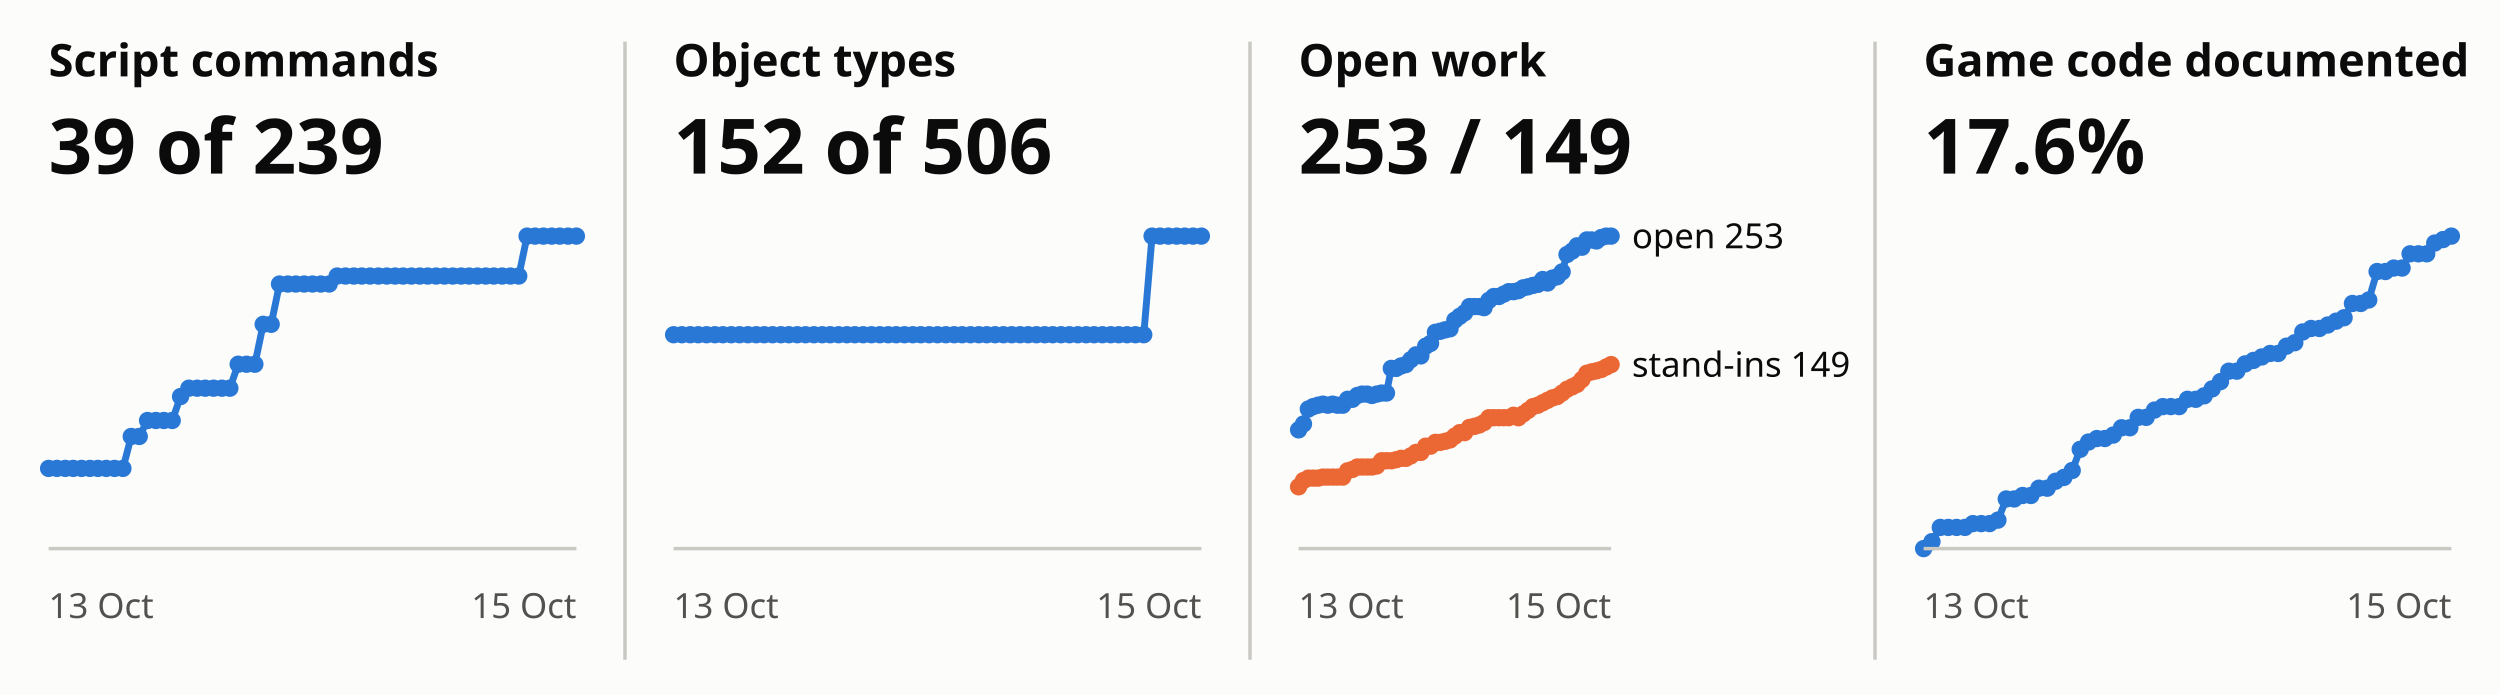
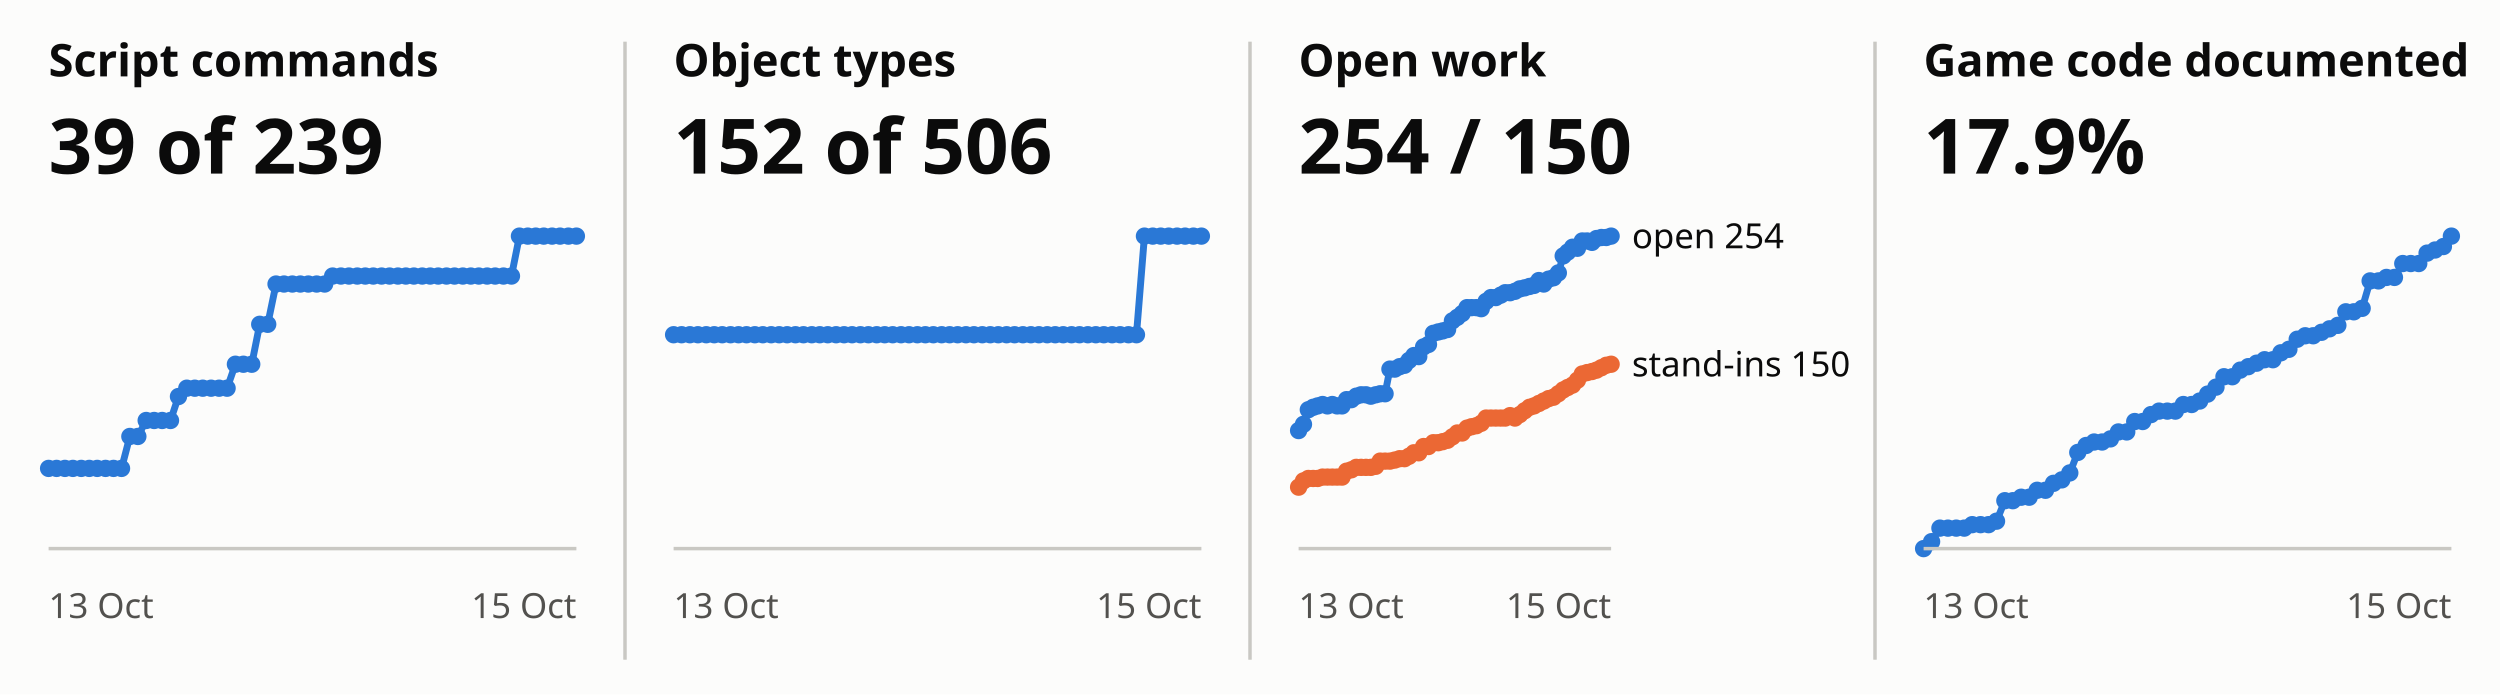
<svg xmlns="http://www.w3.org/2000/svg" width="720" height="200" viewBox="0 0 720 200" role="img">
  <style>
text{font-family:system-ui,sans-serif}
.title{font-size:13px;font-weight:600}
.big{font-size:22px;font-weight:600}
.label{font-size:10px}
.date{font-size:10px}
.surface{fill:#fcfcfb}
.ink{fill:#0b0b0b}
.muted{fill:#52514e}
.rule{stroke:#c9c8c3;stroke-width:1}
.line1{fill:none;stroke:#2a78d6;stroke-width:2;stroke-linejoin:round;stroke-linecap:round}
.dot1{fill:#2a78d6}
.line2{fill:none;stroke:#eb6834;stroke-width:2;stroke-linejoin:round;stroke-linecap:round}
.dot2{fill:#eb6834}
@media (prefers-color-scheme: dark) {
.surface{fill:#1a1a19}
.ink{fill:#f0efec}
.muted{fill:#c3c2b7}
.rule{stroke:#4a4a46}
.line1{stroke:#3987e5}
.dot1{fill:#3987e5}
.line2{stroke:#d95926}
.dot2{fill:#d95926}
}
</style>
  <rect class="surface" width="720" height="200" />
  <text class="title ink" x="14" y="22">Script commands</text>
  <text class="big ink" x="14" y="50">39 of 239</text>
-   <polyline class="line1" points="14.0,134.9 16.4,134.9 18.8,134.9 21.1,134.9 23.5,134.9 25.9,134.9 28.2,134.9 30.6,134.9 33.0,134.9 35.4,134.9 37.8,125.7 40.1,125.7 42.5,121.1 44.9,121.1 47.2,121.1 49.6,121.1 52.0,114.2 54.4,111.8 56.8,111.8 59.1,111.8 61.5,111.8 63.9,111.8 66.2,111.8 68.6,104.9 71.0,104.9 73.4,104.9 75.8,93.4 78.1,93.4 80.5,81.8 82.9,81.8 85.2,81.8 87.6,81.8 90.0,81.8 92.4,81.8 94.8,81.8 97.1,79.5 99.5,79.5 101.9,79.5 104.2,79.5 106.6,79.5 109.0,79.5 111.4,79.5 113.8,79.5 116.1,79.5 118.5,79.5 120.9,79.5 123.2,79.5 125.6,79.5 128.0,79.5 130.4,79.5 132.8,79.5 135.1,79.5 137.5,79.5 139.9,79.5 142.2,79.5 144.6,79.5 147.0,79.5 149.4,79.5 151.8,68.0 154.1,68.0 156.5,68.0 158.9,68.0 161.2,68.0 163.6,68.0 166.0,68.0" />
+   <polyline class="line1" points="14.0,134.9 16.3,134.9 18.7,134.9 21.0,134.9 23.4,134.9 25.7,134.9 28.0,134.9 30.4,134.9 32.7,134.9 35.0,134.9 37.4,125.7 39.7,125.7 42.1,121.1 44.4,121.1 46.7,121.1 49.1,121.1 51.4,114.2 53.8,111.8 56.1,111.8 58.4,111.8 60.8,111.8 63.1,111.8 65.4,111.8 67.8,104.9 70.1,104.9 72.5,104.9 74.8,93.4 77.1,93.4 79.5,81.8 81.8,81.8 84.2,81.8 86.5,81.8 88.8,81.8 91.2,81.8 93.5,81.8 95.8,79.5 98.2,79.5 100.5,79.5 102.9,79.5 105.2,79.5 107.5,79.5 109.9,79.5 112.2,79.5 114.6,79.5 116.9,79.5 119.2,79.5 121.6,79.5 123.9,79.5 126.2,79.5 128.6,79.5 130.9,79.5 133.3,79.5 135.6,79.5 137.9,79.5 140.3,79.5 142.6,79.5 145.0,79.5 147.3,79.5 149.6,68.0 152.0,68.0 154.3,68.0 156.6,68.0 159.0,68.0 161.3,68.0 163.7,68.0 166.0,68.0" />
  <circle class="dot1" cx="14.0" cy="134.9" r="2.5" />
-   <circle class="dot1" cx="16.4" cy="134.9" r="2.5" />
-   <circle class="dot1" cx="18.8" cy="134.9" r="2.5" />
-   <circle class="dot1" cx="21.1" cy="134.9" r="2.5" />
-   <circle class="dot1" cx="23.5" cy="134.9" r="2.5" />
-   <circle class="dot1" cx="25.9" cy="134.9" r="2.5" />
-   <circle class="dot1" cx="28.2" cy="134.9" r="2.5" />
-   <circle class="dot1" cx="30.6" cy="134.9" r="2.5" />
-   <circle class="dot1" cx="33.0" cy="134.9" r="2.5" />
-   <circle class="dot1" cx="35.4" cy="134.9" r="2.5" />
-   <circle class="dot1" cx="37.8" cy="125.7" r="2.5" />
-   <circle class="dot1" cx="40.1" cy="125.7" r="2.5" />
-   <circle class="dot1" cx="42.5" cy="121.1" r="2.5" />
-   <circle class="dot1" cx="44.9" cy="121.1" r="2.5" />
-   <circle class="dot1" cx="47.2" cy="121.1" r="2.5" />
-   <circle class="dot1" cx="49.6" cy="121.1" r="2.5" />
-   <circle class="dot1" cx="52.0" cy="114.2" r="2.5" />
-   <circle class="dot1" cx="54.4" cy="111.8" r="2.5" />
-   <circle class="dot1" cx="56.8" cy="111.8" r="2.5" />
-   <circle class="dot1" cx="59.1" cy="111.8" r="2.5" />
-   <circle class="dot1" cx="61.5" cy="111.8" r="2.5" />
-   <circle class="dot1" cx="63.9" cy="111.8" r="2.5" />
-   <circle class="dot1" cx="66.2" cy="111.8" r="2.5" />
-   <circle class="dot1" cx="68.6" cy="104.9" r="2.5" />
-   <circle class="dot1" cx="71.0" cy="104.9" r="2.5" />
-   <circle class="dot1" cx="73.4" cy="104.9" r="2.5" />
-   <circle class="dot1" cx="75.8" cy="93.4" r="2.5" />
-   <circle class="dot1" cx="78.1" cy="93.4" r="2.5" />
-   <circle class="dot1" cx="80.5" cy="81.8" r="2.5" />
-   <circle class="dot1" cx="82.9" cy="81.8" r="2.5" />
-   <circle class="dot1" cx="85.2" cy="81.8" r="2.5" />
-   <circle class="dot1" cx="87.6" cy="81.8" r="2.5" />
-   <circle class="dot1" cx="90.0" cy="81.8" r="2.5" />
-   <circle class="dot1" cx="92.4" cy="81.8" r="2.5" />
-   <circle class="dot1" cx="94.8" cy="81.8" r="2.5" />
-   <circle class="dot1" cx="97.1" cy="79.5" r="2.5" />
-   <circle class="dot1" cx="99.5" cy="79.5" r="2.5" />
-   <circle class="dot1" cx="101.9" cy="79.5" r="2.5" />
-   <circle class="dot1" cx="104.2" cy="79.5" r="2.5" />
-   <circle class="dot1" cx="106.6" cy="79.5" r="2.5" />
-   <circle class="dot1" cx="109.0" cy="79.5" r="2.5" />
-   <circle class="dot1" cx="111.4" cy="79.5" r="2.5" />
-   <circle class="dot1" cx="113.8" cy="79.5" r="2.5" />
-   <circle class="dot1" cx="116.1" cy="79.5" r="2.5" />
-   <circle class="dot1" cx="118.5" cy="79.5" r="2.5" />
-   <circle class="dot1" cx="120.9" cy="79.5" r="2.5" />
-   <circle class="dot1" cx="123.2" cy="79.5" r="2.5" />
-   <circle class="dot1" cx="125.6" cy="79.5" r="2.5" />
-   <circle class="dot1" cx="128.0" cy="79.5" r="2.5" />
-   <circle class="dot1" cx="130.4" cy="79.5" r="2.5" />
-   <circle class="dot1" cx="132.8" cy="79.5" r="2.5" />
-   <circle class="dot1" cx="135.1" cy="79.5" r="2.5" />
-   <circle class="dot1" cx="137.5" cy="79.5" r="2.5" />
-   <circle class="dot1" cx="139.9" cy="79.5" r="2.5" />
-   <circle class="dot1" cx="142.2" cy="79.5" r="2.5" />
-   <circle class="dot1" cx="144.6" cy="79.5" r="2.5" />
-   <circle class="dot1" cx="147.0" cy="79.5" r="2.5" />
-   <circle class="dot1" cx="149.4" cy="79.5" r="2.5" />
-   <circle class="dot1" cx="151.8" cy="68.0" r="2.5" />
-   <circle class="dot1" cx="154.1" cy="68.0" r="2.5" />
-   <circle class="dot1" cx="156.5" cy="68.0" r="2.5" />
-   <circle class="dot1" cx="158.9" cy="68.0" r="2.5" />
-   <circle class="dot1" cx="161.2" cy="68.0" r="2.5" />
-   <circle class="dot1" cx="163.6" cy="68.0" r="2.5" />
+   <circle class="dot1" cx="16.3" cy="134.9" r="2.5" />
+   <circle class="dot1" cx="18.7" cy="134.9" r="2.5" />
+   <circle class="dot1" cx="21.0" cy="134.9" r="2.5" />
+   <circle class="dot1" cx="23.4" cy="134.9" r="2.5" />
+   <circle class="dot1" cx="25.7" cy="134.9" r="2.5" />
+   <circle class="dot1" cx="28.0" cy="134.9" r="2.5" />
+   <circle class="dot1" cx="30.4" cy="134.9" r="2.5" />
+   <circle class="dot1" cx="32.7" cy="134.9" r="2.5" />
+   <circle class="dot1" cx="35.0" cy="134.9" r="2.5" />
+   <circle class="dot1" cx="37.4" cy="125.7" r="2.5" />
+   <circle class="dot1" cx="39.7" cy="125.7" r="2.5" />
+   <circle class="dot1" cx="42.1" cy="121.1" r="2.5" />
+   <circle class="dot1" cx="44.4" cy="121.1" r="2.5" />
+   <circle class="dot1" cx="46.7" cy="121.1" r="2.5" />
+   <circle class="dot1" cx="49.1" cy="121.1" r="2.5" />
+   <circle class="dot1" cx="51.4" cy="114.2" r="2.5" />
+   <circle class="dot1" cx="53.8" cy="111.8" r="2.5" />
+   <circle class="dot1" cx="56.1" cy="111.8" r="2.5" />
+   <circle class="dot1" cx="58.4" cy="111.8" r="2.5" />
+   <circle class="dot1" cx="60.8" cy="111.8" r="2.5" />
+   <circle class="dot1" cx="63.1" cy="111.8" r="2.5" />
+   <circle class="dot1" cx="65.4" cy="111.8" r="2.5" />
+   <circle class="dot1" cx="67.8" cy="104.9" r="2.5" />
+   <circle class="dot1" cx="70.1" cy="104.9" r="2.5" />
+   <circle class="dot1" cx="72.5" cy="104.9" r="2.5" />
+   <circle class="dot1" cx="74.8" cy="93.4" r="2.5" />
+   <circle class="dot1" cx="77.1" cy="93.4" r="2.5" />
+   <circle class="dot1" cx="79.5" cy="81.8" r="2.5" />
+   <circle class="dot1" cx="81.8" cy="81.8" r="2.5" />
+   <circle class="dot1" cx="84.2" cy="81.8" r="2.5" />
+   <circle class="dot1" cx="86.5" cy="81.8" r="2.5" />
+   <circle class="dot1" cx="88.8" cy="81.8" r="2.5" />
+   <circle class="dot1" cx="91.2" cy="81.8" r="2.5" />
+   <circle class="dot1" cx="93.5" cy="81.8" r="2.5" />
+   <circle class="dot1" cx="95.8" cy="79.5" r="2.5" />
+   <circle class="dot1" cx="98.2" cy="79.5" r="2.5" />
+   <circle class="dot1" cx="100.5" cy="79.5" r="2.5" />
+   <circle class="dot1" cx="102.9" cy="79.5" r="2.5" />
+   <circle class="dot1" cx="105.2" cy="79.5" r="2.5" />
+   <circle class="dot1" cx="107.5" cy="79.5" r="2.5" />
+   <circle class="dot1" cx="109.9" cy="79.5" r="2.5" />
+   <circle class="dot1" cx="112.2" cy="79.5" r="2.5" />
+   <circle class="dot1" cx="114.6" cy="79.5" r="2.5" />
+   <circle class="dot1" cx="116.9" cy="79.5" r="2.5" />
+   <circle class="dot1" cx="119.2" cy="79.5" r="2.5" />
+   <circle class="dot1" cx="121.6" cy="79.5" r="2.5" />
+   <circle class="dot1" cx="123.9" cy="79.5" r="2.5" />
+   <circle class="dot1" cx="126.2" cy="79.5" r="2.5" />
+   <circle class="dot1" cx="128.6" cy="79.5" r="2.5" />
+   <circle class="dot1" cx="130.9" cy="79.5" r="2.5" />
+   <circle class="dot1" cx="133.3" cy="79.5" r="2.5" />
+   <circle class="dot1" cx="135.6" cy="79.5" r="2.5" />
+   <circle class="dot1" cx="137.9" cy="79.5" r="2.5" />
+   <circle class="dot1" cx="140.3" cy="79.5" r="2.5" />
+   <circle class="dot1" cx="142.6" cy="79.5" r="2.5" />
+   <circle class="dot1" cx="145.0" cy="79.5" r="2.5" />
+   <circle class="dot1" cx="147.3" cy="79.5" r="2.5" />
+   <circle class="dot1" cx="149.6" cy="68.0" r="2.5" />
+   <circle class="dot1" cx="152.0" cy="68.0" r="2.5" />
+   <circle class="dot1" cx="154.3" cy="68.0" r="2.5" />
+   <circle class="dot1" cx="156.6" cy="68.0" r="2.5" />
+   <circle class="dot1" cx="159.0" cy="68.0" r="2.5" />
+   <circle class="dot1" cx="161.3" cy="68.0" r="2.5" />
+   <circle class="dot1" cx="163.7" cy="68.0" r="2.5" />
  <circle class="dot1" cx="166.0" cy="68.0" r="2.5" />
  <line class="rule" x1="14" y1="158" x2="166" y2="158" />
  <text class="date muted" x="14" y="178">13 Oct</text>
  <text class="date muted" x="166" y="178" text-anchor="end">15 Oct</text>
  <text class="title ink" x="194" y="22">Object types</text>
  <text class="big ink" x="194" y="50">152 of 506</text>
-   <polyline class="line1" points="194.0,96.4 196.4,96.4 198.8,96.4 201.1,96.4 203.5,96.4 205.9,96.4 208.2,96.4 210.6,96.4 213.0,96.4 215.4,96.4 217.8,96.4 220.1,96.4 222.5,96.4 224.9,96.4 227.2,96.4 229.6,96.4 232.0,96.4 234.4,96.4 236.8,96.4 239.1,96.4 241.5,96.4 243.9,96.4 246.2,96.4 248.6,96.4 251.0,96.4 253.4,96.4 255.8,96.4 258.1,96.4 260.5,96.4 262.9,96.4 265.2,96.4 267.6,96.4 270.0,96.4 272.4,96.4 274.8,96.4 277.1,96.4 279.5,96.4 281.9,96.4 284.2,96.4 286.6,96.4 289.0,96.4 291.4,96.4 293.8,96.4 296.1,96.4 298.5,96.4 300.9,96.4 303.2,96.4 305.6,96.4 308.0,96.4 310.4,96.4 312.8,96.4 315.1,96.4 317.5,96.4 319.9,96.4 322.2,96.4 324.6,96.4 327.0,96.4 329.4,96.4 331.8,68.0 334.1,68.0 336.5,68.0 338.9,68.0 341.2,68.0 343.6,68.0 346.0,68.0" />
+   <polyline class="line1" points="194.0,96.4 196.3,96.4 198.7,96.4 201.0,96.4 203.4,96.4 205.7,96.4 208.0,96.4 210.4,96.4 212.7,96.4 215.0,96.4 217.4,96.4 219.7,96.4 222.1,96.4 224.4,96.4 226.7,96.4 229.1,96.4 231.4,96.4 233.8,96.4 236.1,96.4 238.4,96.4 240.8,96.4 243.1,96.4 245.4,96.4 247.8,96.4 250.1,96.4 252.5,96.4 254.8,96.4 257.1,96.4 259.5,96.4 261.8,96.4 264.2,96.4 266.5,96.4 268.8,96.4 271.2,96.4 273.5,96.4 275.8,96.4 278.2,96.4 280.5,96.4 282.9,96.4 285.2,96.4 287.5,96.4 289.9,96.4 292.2,96.4 294.6,96.4 296.9,96.4 299.2,96.4 301.6,96.4 303.9,96.4 306.2,96.4 308.6,96.4 310.9,96.4 313.3,96.4 315.6,96.4 317.9,96.4 320.3,96.4 322.6,96.4 325.0,96.4 327.3,96.4 329.6,68.0 332.0,68.0 334.3,68.0 336.6,68.0 339.0,68.0 341.3,68.0 343.7,68.0 346.0,68.0" />
  <circle class="dot1" cx="194.0" cy="96.4" r="2.5" />
-   <circle class="dot1" cx="196.4" cy="96.4" r="2.5" />
-   <circle class="dot1" cx="198.8" cy="96.4" r="2.5" />
-   <circle class="dot1" cx="201.1" cy="96.4" r="2.5" />
-   <circle class="dot1" cx="203.5" cy="96.4" r="2.5" />
-   <circle class="dot1" cx="205.9" cy="96.4" r="2.5" />
-   <circle class="dot1" cx="208.2" cy="96.4" r="2.5" />
-   <circle class="dot1" cx="210.6" cy="96.4" r="2.5" />
-   <circle class="dot1" cx="213.0" cy="96.4" r="2.5" />
-   <circle class="dot1" cx="215.4" cy="96.4" r="2.5" />
-   <circle class="dot1" cx="217.8" cy="96.4" r="2.5" />
-   <circle class="dot1" cx="220.1" cy="96.4" r="2.5" />
-   <circle class="dot1" cx="222.5" cy="96.4" r="2.5" />
-   <circle class="dot1" cx="224.9" cy="96.4" r="2.5" />
-   <circle class="dot1" cx="227.2" cy="96.4" r="2.5" />
-   <circle class="dot1" cx="229.6" cy="96.4" r="2.5" />
-   <circle class="dot1" cx="232.0" cy="96.4" r="2.5" />
-   <circle class="dot1" cx="234.4" cy="96.4" r="2.5" />
-   <circle class="dot1" cx="236.8" cy="96.4" r="2.5" />
-   <circle class="dot1" cx="239.1" cy="96.4" r="2.5" />
-   <circle class="dot1" cx="241.5" cy="96.4" r="2.5" />
-   <circle class="dot1" cx="243.9" cy="96.4" r="2.5" />
-   <circle class="dot1" cx="246.2" cy="96.4" r="2.5" />
-   <circle class="dot1" cx="248.6" cy="96.4" r="2.5" />
-   <circle class="dot1" cx="251.0" cy="96.4" r="2.5" />
-   <circle class="dot1" cx="253.4" cy="96.4" r="2.5" />
-   <circle class="dot1" cx="255.8" cy="96.4" r="2.5" />
-   <circle class="dot1" cx="258.1" cy="96.4" r="2.5" />
-   <circle class="dot1" cx="260.5" cy="96.4" r="2.5" />
-   <circle class="dot1" cx="262.9" cy="96.4" r="2.5" />
-   <circle class="dot1" cx="265.2" cy="96.4" r="2.5" />
-   <circle class="dot1" cx="267.6" cy="96.4" r="2.5" />
-   <circle class="dot1" cx="270.0" cy="96.4" r="2.5" />
-   <circle class="dot1" cx="272.4" cy="96.4" r="2.5" />
-   <circle class="dot1" cx="274.8" cy="96.4" r="2.5" />
-   <circle class="dot1" cx="277.1" cy="96.4" r="2.5" />
-   <circle class="dot1" cx="279.5" cy="96.4" r="2.5" />
-   <circle class="dot1" cx="281.9" cy="96.4" r="2.5" />
-   <circle class="dot1" cx="284.2" cy="96.4" r="2.5" />
-   <circle class="dot1" cx="286.6" cy="96.4" r="2.5" />
-   <circle class="dot1" cx="289.0" cy="96.4" r="2.5" />
-   <circle class="dot1" cx="291.4" cy="96.4" r="2.5" />
-   <circle class="dot1" cx="293.8" cy="96.4" r="2.5" />
-   <circle class="dot1" cx="296.1" cy="96.4" r="2.5" />
-   <circle class="dot1" cx="298.5" cy="96.4" r="2.5" />
-   <circle class="dot1" cx="300.9" cy="96.4" r="2.5" />
-   <circle class="dot1" cx="303.2" cy="96.4" r="2.5" />
-   <circle class="dot1" cx="305.6" cy="96.4" r="2.5" />
-   <circle class="dot1" cx="308.0" cy="96.4" r="2.5" />
-   <circle class="dot1" cx="310.4" cy="96.4" r="2.5" />
-   <circle class="dot1" cx="312.8" cy="96.4" r="2.5" />
-   <circle class="dot1" cx="315.1" cy="96.4" r="2.5" />
-   <circle class="dot1" cx="317.5" cy="96.4" r="2.5" />
-   <circle class="dot1" cx="319.9" cy="96.4" r="2.5" />
-   <circle class="dot1" cx="322.2" cy="96.4" r="2.5" />
-   <circle class="dot1" cx="324.6" cy="96.4" r="2.5" />
-   <circle class="dot1" cx="327.0" cy="96.4" r="2.5" />
-   <circle class="dot1" cx="329.4" cy="96.4" r="2.5" />
-   <circle class="dot1" cx="331.8" cy="68.0" r="2.5" />
-   <circle class="dot1" cx="334.1" cy="68.0" r="2.5" />
-   <circle class="dot1" cx="336.5" cy="68.0" r="2.5" />
-   <circle class="dot1" cx="338.9" cy="68.0" r="2.5" />
-   <circle class="dot1" cx="341.2" cy="68.0" r="2.5" />
-   <circle class="dot1" cx="343.6" cy="68.0" r="2.5" />
+   <circle class="dot1" cx="196.3" cy="96.4" r="2.5" />
+   <circle class="dot1" cx="198.7" cy="96.4" r="2.5" />
+   <circle class="dot1" cx="201.0" cy="96.4" r="2.5" />
+   <circle class="dot1" cx="203.4" cy="96.4" r="2.5" />
+   <circle class="dot1" cx="205.7" cy="96.4" r="2.5" />
+   <circle class="dot1" cx="208.0" cy="96.4" r="2.5" />
+   <circle class="dot1" cx="210.4" cy="96.4" r="2.5" />
+   <circle class="dot1" cx="212.7" cy="96.4" r="2.5" />
+   <circle class="dot1" cx="215.0" cy="96.4" r="2.5" />
+   <circle class="dot1" cx="217.4" cy="96.4" r="2.5" />
+   <circle class="dot1" cx="219.7" cy="96.4" r="2.5" />
+   <circle class="dot1" cx="222.1" cy="96.4" r="2.5" />
+   <circle class="dot1" cx="224.4" cy="96.4" r="2.5" />
+   <circle class="dot1" cx="226.7" cy="96.4" r="2.5" />
+   <circle class="dot1" cx="229.1" cy="96.4" r="2.5" />
+   <circle class="dot1" cx="231.4" cy="96.4" r="2.5" />
+   <circle class="dot1" cx="233.8" cy="96.4" r="2.5" />
+   <circle class="dot1" cx="236.1" cy="96.4" r="2.5" />
+   <circle class="dot1" cx="238.4" cy="96.4" r="2.5" />
+   <circle class="dot1" cx="240.8" cy="96.4" r="2.5" />
+   <circle class="dot1" cx="243.1" cy="96.4" r="2.5" />
+   <circle class="dot1" cx="245.4" cy="96.4" r="2.5" />
+   <circle class="dot1" cx="247.8" cy="96.4" r="2.5" />
+   <circle class="dot1" cx="250.1" cy="96.4" r="2.5" />
+   <circle class="dot1" cx="252.5" cy="96.4" r="2.5" />
+   <circle class="dot1" cx="254.8" cy="96.4" r="2.5" />
+   <circle class="dot1" cx="257.1" cy="96.4" r="2.5" />
+   <circle class="dot1" cx="259.5" cy="96.4" r="2.5" />
+   <circle class="dot1" cx="261.8" cy="96.4" r="2.5" />
+   <circle class="dot1" cx="264.2" cy="96.4" r="2.5" />
+   <circle class="dot1" cx="266.5" cy="96.4" r="2.5" />
+   <circle class="dot1" cx="268.8" cy="96.4" r="2.5" />
+   <circle class="dot1" cx="271.2" cy="96.4" r="2.5" />
+   <circle class="dot1" cx="273.5" cy="96.4" r="2.5" />
+   <circle class="dot1" cx="275.8" cy="96.4" r="2.5" />
+   <circle class="dot1" cx="278.2" cy="96.4" r="2.5" />
+   <circle class="dot1" cx="280.5" cy="96.4" r="2.5" />
+   <circle class="dot1" cx="282.9" cy="96.4" r="2.5" />
+   <circle class="dot1" cx="285.2" cy="96.4" r="2.5" />
+   <circle class="dot1" cx="287.5" cy="96.4" r="2.5" />
+   <circle class="dot1" cx="289.9" cy="96.4" r="2.5" />
+   <circle class="dot1" cx="292.2" cy="96.4" r="2.5" />
+   <circle class="dot1" cx="294.6" cy="96.4" r="2.5" />
+   <circle class="dot1" cx="296.9" cy="96.4" r="2.5" />
+   <circle class="dot1" cx="299.2" cy="96.4" r="2.5" />
+   <circle class="dot1" cx="301.6" cy="96.4" r="2.5" />
+   <circle class="dot1" cx="303.9" cy="96.4" r="2.5" />
+   <circle class="dot1" cx="306.2" cy="96.4" r="2.5" />
+   <circle class="dot1" cx="308.6" cy="96.4" r="2.5" />
+   <circle class="dot1" cx="310.9" cy="96.4" r="2.5" />
+   <circle class="dot1" cx="313.3" cy="96.4" r="2.5" />
+   <circle class="dot1" cx="315.6" cy="96.4" r="2.5" />
+   <circle class="dot1" cx="317.9" cy="96.4" r="2.5" />
+   <circle class="dot1" cx="320.3" cy="96.4" r="2.5" />
+   <circle class="dot1" cx="322.6" cy="96.4" r="2.5" />
+   <circle class="dot1" cx="325.0" cy="96.4" r="2.5" />
+   <circle class="dot1" cx="327.3" cy="96.4" r="2.5" />
+   <circle class="dot1" cx="329.6" cy="68.0" r="2.5" />
+   <circle class="dot1" cx="332.0" cy="68.0" r="2.5" />
+   <circle class="dot1" cx="334.3" cy="68.0" r="2.5" />
+   <circle class="dot1" cx="336.6" cy="68.0" r="2.5" />
+   <circle class="dot1" cx="339.0" cy="68.0" r="2.5" />
+   <circle class="dot1" cx="341.3" cy="68.0" r="2.5" />
+   <circle class="dot1" cx="343.7" cy="68.0" r="2.5" />
  <circle class="dot1" cx="346.0" cy="68.0" r="2.5" />
  <line class="rule" x1="194" y1="158" x2="346" y2="158" />
  <text class="date muted" x="194" y="178">13 Oct</text>
  <text class="date muted" x="346" y="178" text-anchor="end">15 Oct</text>
  <text class="title ink" x="374" y="22">Open work</text>
-   <text class="big ink" x="374" y="50">253 / 149</text>
-   <polyline class="line1" points="374.0,123.8 375.4,122.1 376.8,117.8 378.2,117.1 379.6,116.7 381.0,116.4 382.4,116.7 383.8,116.4 385.2,116.7 386.7,116.7 388.1,115.0 389.5,115.0 390.9,113.9 392.3,113.5 393.7,113.5 395.1,113.9 396.5,113.5 397.9,113.2 399.3,113.2 400.7,106.1 402.1,106.1 403.5,105.4 404.9,105.0 406.3,103.6 407.8,102.2 409.2,102.5 410.6,99.7 412.0,98.9 413.4,95.7 414.8,95.4 416.2,95.0 417.6,94.7 419.0,92.2 420.4,91.1 421.8,90.1 423.2,88.3 424.6,88.3 426.0,88.3 427.4,88.6 428.8,86.5 430.2,85.4 431.7,85.4 433.1,84.7 434.5,84.0 435.9,84.0 437.3,83.7 438.7,82.9 440.1,82.6 441.5,82.2 442.9,81.9 444.3,80.5 445.7,81.5 447.1,80.1 448.5,79.7 449.9,78.3 451.3,73.3 452.8,72.3 454.2,70.8 455.6,71.2 457.0,69.1 458.4,69.1 459.8,69.4 461.2,68.4 462.6,68.0 464.0,68.0" />
-   <circle class="dot1" cx="374.0" cy="123.8" r="2.5" />
-   <circle class="dot1" cx="375.4" cy="122.1" r="2.5" />
-   <circle class="dot1" cx="376.8" cy="117.8" r="2.5" />
-   <circle class="dot1" cx="378.2" cy="117.1" r="2.5" />
-   <circle class="dot1" cx="379.6" cy="116.7" r="2.5" />
-   <circle class="dot1" cx="381.0" cy="116.4" r="2.5" />
-   <circle class="dot1" cx="382.4" cy="116.7" r="2.5" />
-   <circle class="dot1" cx="383.8" cy="116.4" r="2.5" />
-   <circle class="dot1" cx="385.2" cy="116.7" r="2.5" />
-   <circle class="dot1" cx="386.7" cy="116.7" r="2.5" />
-   <circle class="dot1" cx="388.1" cy="115.0" r="2.5" />
-   <circle class="dot1" cx="389.5" cy="115.0" r="2.5" />
-   <circle class="dot1" cx="390.9" cy="113.9" r="2.5" />
-   <circle class="dot1" cx="392.3" cy="113.5" r="2.5" />
-   <circle class="dot1" cx="393.7" cy="113.5" r="2.5" />
-   <circle class="dot1" cx="395.1" cy="113.9" r="2.5" />
-   <circle class="dot1" cx="396.5" cy="113.5" r="2.5" />
-   <circle class="dot1" cx="397.9" cy="113.2" r="2.5" />
-   <circle class="dot1" cx="399.3" cy="113.2" r="2.5" />
-   <circle class="dot1" cx="400.7" cy="106.1" r="2.5" />
-   <circle class="dot1" cx="402.1" cy="106.1" r="2.5" />
-   <circle class="dot1" cx="403.5" cy="105.4" r="2.5" />
-   <circle class="dot1" cx="404.9" cy="105.0" r="2.5" />
-   <circle class="dot1" cx="406.3" cy="103.6" r="2.5" />
-   <circle class="dot1" cx="407.8" cy="102.2" r="2.5" />
-   <circle class="dot1" cx="409.2" cy="102.5" r="2.5" />
-   <circle class="dot1" cx="410.6" cy="99.7" r="2.5" />
-   <circle class="dot1" cx="412.0" cy="98.9" r="2.5" />
-   <circle class="dot1" cx="413.4" cy="95.7" r="2.5" />
-   <circle class="dot1" cx="414.8" cy="95.4" r="2.5" />
-   <circle class="dot1" cx="416.2" cy="95.0" r="2.5" />
-   <circle class="dot1" cx="417.6" cy="94.7" r="2.5" />
-   <circle class="dot1" cx="419.0" cy="92.2" r="2.5" />
-   <circle class="dot1" cx="420.4" cy="91.1" r="2.5" />
-   <circle class="dot1" cx="421.8" cy="90.1" r="2.5" />
-   <circle class="dot1" cx="423.2" cy="88.3" r="2.5" />
-   <circle class="dot1" cx="424.6" cy="88.3" r="2.5" />
-   <circle class="dot1" cx="426.0" cy="88.3" r="2.5" />
-   <circle class="dot1" cx="427.4" cy="88.6" r="2.5" />
-   <circle class="dot1" cx="428.8" cy="86.5" r="2.5" />
-   <circle class="dot1" cx="430.2" cy="85.4" r="2.5" />
-   <circle class="dot1" cx="431.7" cy="85.4" r="2.5" />
-   <circle class="dot1" cx="433.1" cy="84.7" r="2.5" />
-   <circle class="dot1" cx="434.5" cy="84.0" r="2.5" />
-   <circle class="dot1" cx="435.9" cy="84.0" r="2.5" />
-   <circle class="dot1" cx="437.3" cy="83.7" r="2.5" />
-   <circle class="dot1" cx="438.7" cy="82.9" r="2.5" />
-   <circle class="dot1" cx="440.1" cy="82.6" r="2.5" />
-   <circle class="dot1" cx="441.5" cy="82.2" r="2.5" />
-   <circle class="dot1" cx="442.9" cy="81.9" r="2.5" />
-   <circle class="dot1" cx="444.3" cy="80.5" r="2.5" />
-   <circle class="dot1" cx="445.7" cy="81.5" r="2.5" />
-   <circle class="dot1" cx="447.1" cy="80.1" r="2.5" />
-   <circle class="dot1" cx="448.5" cy="79.7" r="2.5" />
-   <circle class="dot1" cx="449.9" cy="78.3" r="2.5" />
-   <circle class="dot1" cx="451.3" cy="73.3" r="2.5" />
-   <circle class="dot1" cx="452.8" cy="72.3" r="2.5" />
-   <circle class="dot1" cx="454.2" cy="70.8" r="2.5" />
-   <circle class="dot1" cx="455.6" cy="71.2" r="2.5" />
-   <circle class="dot1" cx="457.0" cy="69.1" r="2.5" />
-   <circle class="dot1" cx="458.4" cy="69.1" r="2.5" />
-   <circle class="dot1" cx="459.8" cy="69.4" r="2.5" />
+   <text class="big ink" x="374" y="50">254 / 150</text>
+   <polyline class="line1" points="374.0,124.0 375.4,122.2 376.8,118.0 378.2,117.3 379.5,116.9 380.9,116.5 382.3,116.9 383.7,116.5 385.1,116.9 386.5,116.9 387.8,115.1 389.2,115.1 390.6,114.1 392.0,113.7 393.4,113.7 394.8,114.1 396.2,113.7 397.5,113.4 398.9,113.4 400.3,106.3 401.7,106.3 403.1,105.6 404.5,105.2 405.8,103.8 407.2,102.4 408.6,102.7 410.0,99.9 411.4,99.2 412.8,96.0 414.2,95.6 415.5,95.3 416.9,94.9 418.3,92.4 419.7,91.4 421.1,90.3 422.5,88.6 423.8,88.6 425.2,88.6 426.6,88.9 428.0,86.8 429.4,85.7 430.8,85.7 432.2,85.0 433.5,84.3 434.9,84.3 436.3,83.9 437.7,83.2 439.1,82.9 440.5,82.5 441.8,82.2 443.2,80.8 444.6,81.8 446.0,80.4 447.4,80.0 448.8,78.6 450.2,73.7 451.5,72.6 452.9,71.2 454.3,71.5 455.7,69.4 457.1,69.4 458.5,69.8 459.8,68.7 461.2,68.4 462.6,68.4 464.0,68.0" />
+   <circle class="dot1" cx="374.0" cy="124.0" r="2.5" />
+   <circle class="dot1" cx="375.4" cy="122.2" r="2.5" />
+   <circle class="dot1" cx="376.8" cy="118.0" r="2.5" />
+   <circle class="dot1" cx="378.2" cy="117.3" r="2.5" />
+   <circle class="dot1" cx="379.5" cy="116.9" r="2.5" />
+   <circle class="dot1" cx="380.9" cy="116.5" r="2.5" />
+   <circle class="dot1" cx="382.3" cy="116.9" r="2.5" />
+   <circle class="dot1" cx="383.7" cy="116.5" r="2.5" />
+   <circle class="dot1" cx="385.1" cy="116.9" r="2.5" />
+   <circle class="dot1" cx="386.5" cy="116.9" r="2.5" />
+   <circle class="dot1" cx="387.8" cy="115.1" r="2.5" />
+   <circle class="dot1" cx="389.2" cy="115.1" r="2.5" />
+   <circle class="dot1" cx="390.6" cy="114.1" r="2.5" />
+   <circle class="dot1" cx="392.0" cy="113.7" r="2.5" />
+   <circle class="dot1" cx="393.4" cy="113.7" r="2.5" />
+   <circle class="dot1" cx="394.8" cy="114.1" r="2.5" />
+   <circle class="dot1" cx="396.2" cy="113.7" r="2.5" />
+   <circle class="dot1" cx="397.5" cy="113.4" r="2.5" />
+   <circle class="dot1" cx="398.9" cy="113.4" r="2.5" />
+   <circle class="dot1" cx="400.3" cy="106.3" r="2.5" />
+   <circle class="dot1" cx="401.7" cy="106.3" r="2.5" />
+   <circle class="dot1" cx="403.1" cy="105.6" r="2.5" />
+   <circle class="dot1" cx="404.5" cy="105.2" r="2.5" />
+   <circle class="dot1" cx="405.8" cy="103.8" r="2.5" />
+   <circle class="dot1" cx="407.2" cy="102.4" r="2.5" />
+   <circle class="dot1" cx="408.6" cy="102.7" r="2.5" />
+   <circle class="dot1" cx="410.0" cy="99.9" r="2.5" />
+   <circle class="dot1" cx="411.4" cy="99.2" r="2.5" />
+   <circle class="dot1" cx="412.8" cy="96.0" r="2.5" />
+   <circle class="dot1" cx="414.2" cy="95.6" r="2.5" />
+   <circle class="dot1" cx="415.5" cy="95.3" r="2.5" />
+   <circle class="dot1" cx="416.9" cy="94.9" r="2.5" />
+   <circle class="dot1" cx="418.3" cy="92.4" r="2.5" />
+   <circle class="dot1" cx="419.7" cy="91.4" r="2.5" />
+   <circle class="dot1" cx="421.1" cy="90.3" r="2.5" />
+   <circle class="dot1" cx="422.5" cy="88.6" r="2.5" />
+   <circle class="dot1" cx="423.8" cy="88.6" r="2.5" />
+   <circle class="dot1" cx="425.2" cy="88.6" r="2.5" />
+   <circle class="dot1" cx="426.6" cy="88.9" r="2.5" />
+   <circle class="dot1" cx="428.0" cy="86.8" r="2.5" />
+   <circle class="dot1" cx="429.4" cy="85.7" r="2.5" />
+   <circle class="dot1" cx="430.8" cy="85.7" r="2.5" />
+   <circle class="dot1" cx="432.2" cy="85.0" r="2.5" />
+   <circle class="dot1" cx="433.5" cy="84.3" r="2.5" />
+   <circle class="dot1" cx="434.9" cy="84.3" r="2.5" />
+   <circle class="dot1" cx="436.3" cy="83.9" r="2.5" />
+   <circle class="dot1" cx="437.7" cy="83.2" r="2.5" />
+   <circle class="dot1" cx="439.1" cy="82.9" r="2.5" />
+   <circle class="dot1" cx="440.5" cy="82.5" r="2.5" />
+   <circle class="dot1" cx="441.8" cy="82.2" r="2.5" />
+   <circle class="dot1" cx="443.2" cy="80.8" r="2.5" />
+   <circle class="dot1" cx="444.6" cy="81.8" r="2.5" />
+   <circle class="dot1" cx="446.0" cy="80.4" r="2.5" />
+   <circle class="dot1" cx="447.4" cy="80.0" r="2.5" />
+   <circle class="dot1" cx="448.8" cy="78.6" r="2.5" />
+   <circle class="dot1" cx="450.2" cy="73.7" r="2.5" />
+   <circle class="dot1" cx="451.5" cy="72.6" r="2.5" />
+   <circle class="dot1" cx="452.9" cy="71.2" r="2.5" />
+   <circle class="dot1" cx="454.3" cy="71.5" r="2.5" />
+   <circle class="dot1" cx="455.7" cy="69.4" r="2.5" />
+   <circle class="dot1" cx="457.1" cy="69.4" r="2.5" />
+   <circle class="dot1" cx="458.5" cy="69.8" r="2.5" />
+   <circle class="dot1" cx="459.8" cy="68.7" r="2.5" />
  <circle class="dot1" cx="461.2" cy="68.4" r="2.5" />
-   <circle class="dot1" cx="462.6" cy="68.0" r="2.5" />
+   <circle class="dot1" cx="462.6" cy="68.4" r="2.5" />
  <circle class="dot1" cx="464.0" cy="68.0" r="2.5" />
-   <polyline class="line2" points="374.0,140.2 375.4,138.4 376.8,137.7 378.2,137.7 379.6,137.7 381.0,137.4 382.4,137.4 383.8,137.4 385.2,137.4 386.7,137.4 388.1,135.6 389.5,135.2 390.9,134.5 392.3,134.5 393.7,134.5 395.1,134.5 396.5,134.2 397.9,132.7 399.3,132.7 400.7,132.7 402.1,132.4 403.5,132.0 404.9,132.0 406.3,131.3 407.8,130.3 409.2,130.3 410.6,128.5 412.0,128.5 413.4,127.4 414.8,127.4 416.2,127.1 417.6,126.7 419.0,125.6 420.4,124.6 421.8,124.6 423.2,123.1 424.6,122.8 426.0,122.4 427.4,121.7 428.8,120.3 430.2,120.3 431.7,120.3 433.1,120.3 434.5,120.3 435.9,119.6 437.3,120.3 438.7,119.2 440.1,118.2 441.5,117.1 442.9,116.7 444.3,116.0 445.7,115.3 447.1,114.6 448.5,114.2 449.9,113.2 451.3,112.1 452.8,111.4 454.2,110.7 455.6,109.3 457.0,107.5 458.4,107.1 459.8,106.8 461.2,106.4 462.6,105.7 464.0,105.0" />
-   <circle class="dot2" cx="374.0" cy="140.2" r="2.5" />
-   <circle class="dot2" cx="375.4" cy="138.4" r="2.5" />
-   <circle class="dot2" cx="376.8" cy="137.7" r="2.5" />
-   <circle class="dot2" cx="378.2" cy="137.7" r="2.5" />
-   <circle class="dot2" cx="379.6" cy="137.7" r="2.5" />
-   <circle class="dot2" cx="381.0" cy="137.4" r="2.5" />
-   <circle class="dot2" cx="382.4" cy="137.4" r="2.5" />
-   <circle class="dot2" cx="383.8" cy="137.4" r="2.5" />
-   <circle class="dot2" cx="385.2" cy="137.4" r="2.5" />
-   <circle class="dot2" cx="386.7" cy="137.4" r="2.5" />
-   <circle class="dot2" cx="388.1" cy="135.6" r="2.5" />
-   <circle class="dot2" cx="389.5" cy="135.2" r="2.5" />
-   <circle class="dot2" cx="390.9" cy="134.5" r="2.5" />
-   <circle class="dot2" cx="392.3" cy="134.5" r="2.5" />
-   <circle class="dot2" cx="393.7" cy="134.5" r="2.5" />
-   <circle class="dot2" cx="395.1" cy="134.5" r="2.5" />
-   <circle class="dot2" cx="396.5" cy="134.2" r="2.5" />
-   <circle class="dot2" cx="397.9" cy="132.7" r="2.5" />
-   <circle class="dot2" cx="399.3" cy="132.7" r="2.5" />
-   <circle class="dot2" cx="400.7" cy="132.7" r="2.5" />
-   <circle class="dot2" cx="402.1" cy="132.4" r="2.5" />
-   <circle class="dot2" cx="403.5" cy="132.0" r="2.5" />
-   <circle class="dot2" cx="404.9" cy="132.0" r="2.5" />
-   <circle class="dot2" cx="406.3" cy="131.3" r="2.5" />
-   <circle class="dot2" cx="407.8" cy="130.3" r="2.5" />
-   <circle class="dot2" cx="409.2" cy="130.3" r="2.5" />
-   <circle class="dot2" cx="410.6" cy="128.5" r="2.5" />
-   <circle class="dot2" cx="412.0" cy="128.5" r="2.5" />
-   <circle class="dot2" cx="413.4" cy="127.4" r="2.5" />
-   <circle class="dot2" cx="414.8" cy="127.4" r="2.5" />
-   <circle class="dot2" cx="416.2" cy="127.1" r="2.5" />
-   <circle class="dot2" cx="417.6" cy="126.7" r="2.5" />
-   <circle class="dot2" cx="419.0" cy="125.6" r="2.5" />
-   <circle class="dot2" cx="420.4" cy="124.6" r="2.5" />
-   <circle class="dot2" cx="421.8" cy="124.6" r="2.5" />
-   <circle class="dot2" cx="423.2" cy="123.1" r="2.5" />
-   <circle class="dot2" cx="424.6" cy="122.8" r="2.5" />
-   <circle class="dot2" cx="426.0" cy="122.4" r="2.5" />
-   <circle class="dot2" cx="427.4" cy="121.7" r="2.5" />
-   <circle class="dot2" cx="428.8" cy="120.3" r="2.5" />
-   <circle class="dot2" cx="430.2" cy="120.3" r="2.5" />
-   <circle class="dot2" cx="431.7" cy="120.3" r="2.5" />
-   <circle class="dot2" cx="433.1" cy="120.3" r="2.5" />
-   <circle class="dot2" cx="434.5" cy="120.3" r="2.5" />
-   <circle class="dot2" cx="435.9" cy="119.6" r="2.5" />
-   <circle class="dot2" cx="437.3" cy="120.3" r="2.5" />
-   <circle class="dot2" cx="438.7" cy="119.2" r="2.5" />
-   <circle class="dot2" cx="440.1" cy="118.2" r="2.5" />
-   <circle class="dot2" cx="441.5" cy="117.1" r="2.5" />
-   <circle class="dot2" cx="442.9" cy="116.7" r="2.5" />
-   <circle class="dot2" cx="444.3" cy="116.0" r="2.5" />
-   <circle class="dot2" cx="445.7" cy="115.3" r="2.5" />
-   <circle class="dot2" cx="447.1" cy="114.6" r="2.5" />
-   <circle class="dot2" cx="448.5" cy="114.2" r="2.5" />
-   <circle class="dot2" cx="449.9" cy="113.2" r="2.5" />
-   <circle class="dot2" cx="451.3" cy="112.1" r="2.5" />
-   <circle class="dot2" cx="452.8" cy="111.4" r="2.5" />
-   <circle class="dot2" cx="454.2" cy="110.7" r="2.5" />
-   <circle class="dot2" cx="455.6" cy="109.3" r="2.5" />
-   <circle class="dot2" cx="457.0" cy="107.5" r="2.5" />
-   <circle class="dot2" cx="458.4" cy="107.1" r="2.5" />
-   <circle class="dot2" cx="459.8" cy="106.8" r="2.5" />
-   <circle class="dot2" cx="461.2" cy="106.4" r="2.5" />
-   <circle class="dot2" cx="462.6" cy="105.7" r="2.5" />
-   <circle class="dot2" cx="464.0" cy="105.0" r="2.5" />
+   <polyline class="line2" points="374.0,140.3 375.4,138.5 376.8,137.8 378.2,137.8 379.5,137.8 380.9,137.4 382.3,137.4 383.7,137.4 385.1,137.4 386.5,137.4 387.8,135.7 389.2,135.3 390.6,134.6 392.0,134.6 393.4,134.6 394.8,134.6 396.2,134.3 397.5,132.8 398.9,132.8 400.3,132.8 401.7,132.5 403.1,132.1 404.5,132.1 405.8,131.4 407.2,130.4 408.6,130.4 410.0,128.6 411.4,128.6 412.8,127.5 414.2,127.5 415.5,127.2 416.9,126.8 418.3,125.8 419.7,124.7 421.1,124.7 422.5,123.3 423.8,122.9 425.2,122.6 426.6,121.9 428.0,120.4 429.4,120.4 430.8,120.4 432.2,120.4 433.5,120.4 434.9,119.7 436.3,120.4 437.7,119.4 439.1,118.3 440.5,117.3 441.8,116.9 443.2,116.2 444.6,115.5 446.0,114.8 447.4,114.4 448.8,113.4 450.2,112.3 451.5,111.6 452.9,110.9 454.3,109.5 455.7,107.7 457.1,107.3 458.5,107.0 459.8,106.6 461.2,105.9 462.6,105.2 464.0,104.9" />
+   <circle class="dot2" cx="374.0" cy="140.3" r="2.5" />
+   <circle class="dot2" cx="375.4" cy="138.5" r="2.5" />
+   <circle class="dot2" cx="376.8" cy="137.8" r="2.5" />
+   <circle class="dot2" cx="378.2" cy="137.8" r="2.5" />
+   <circle class="dot2" cx="379.5" cy="137.8" r="2.5" />
+   <circle class="dot2" cx="380.9" cy="137.4" r="2.5" />
+   <circle class="dot2" cx="382.3" cy="137.4" r="2.5" />
+   <circle class="dot2" cx="383.7" cy="137.4" r="2.5" />
+   <circle class="dot2" cx="385.1" cy="137.4" r="2.5" />
+   <circle class="dot2" cx="386.5" cy="137.4" r="2.5" />
+   <circle class="dot2" cx="387.8" cy="135.7" r="2.5" />
+   <circle class="dot2" cx="389.2" cy="135.3" r="2.5" />
+   <circle class="dot2" cx="390.6" cy="134.6" r="2.5" />
+   <circle class="dot2" cx="392.0" cy="134.6" r="2.5" />
+   <circle class="dot2" cx="393.4" cy="134.6" r="2.5" />
+   <circle class="dot2" cx="394.8" cy="134.6" r="2.5" />
+   <circle class="dot2" cx="396.2" cy="134.3" r="2.5" />
+   <circle class="dot2" cx="397.5" cy="132.8" r="2.5" />
+   <circle class="dot2" cx="398.9" cy="132.8" r="2.5" />
+   <circle class="dot2" cx="400.3" cy="132.8" r="2.5" />
+   <circle class="dot2" cx="401.7" cy="132.5" r="2.5" />
+   <circle class="dot2" cx="403.1" cy="132.1" r="2.5" />
+   <circle class="dot2" cx="404.5" cy="132.1" r="2.5" />
+   <circle class="dot2" cx="405.8" cy="131.4" r="2.5" />
+   <circle class="dot2" cx="407.2" cy="130.4" r="2.5" />
+   <circle class="dot2" cx="408.6" cy="130.4" r="2.5" />
+   <circle class="dot2" cx="410.0" cy="128.6" r="2.5" />
+   <circle class="dot2" cx="411.4" cy="128.6" r="2.5" />
+   <circle class="dot2" cx="412.8" cy="127.5" r="2.5" />
+   <circle class="dot2" cx="414.2" cy="127.5" r="2.5" />
+   <circle class="dot2" cx="415.5" cy="127.2" r="2.5" />
+   <circle class="dot2" cx="416.9" cy="126.8" r="2.5" />
+   <circle class="dot2" cx="418.3" cy="125.8" r="2.5" />
+   <circle class="dot2" cx="419.7" cy="124.7" r="2.5" />
+   <circle class="dot2" cx="421.1" cy="124.7" r="2.5" />
+   <circle class="dot2" cx="422.5" cy="123.3" r="2.5" />
+   <circle class="dot2" cx="423.8" cy="122.9" r="2.5" />
+   <circle class="dot2" cx="425.2" cy="122.6" r="2.5" />
+   <circle class="dot2" cx="426.6" cy="121.9" r="2.5" />
+   <circle class="dot2" cx="428.0" cy="120.4" r="2.5" />
+   <circle class="dot2" cx="429.4" cy="120.4" r="2.5" />
+   <circle class="dot2" cx="430.8" cy="120.4" r="2.5" />
+   <circle class="dot2" cx="432.2" cy="120.4" r="2.5" />
+   <circle class="dot2" cx="433.5" cy="120.4" r="2.5" />
+   <circle class="dot2" cx="434.9" cy="119.7" r="2.5" />
+   <circle class="dot2" cx="436.3" cy="120.4" r="2.5" />
+   <circle class="dot2" cx="437.7" cy="119.4" r="2.5" />
+   <circle class="dot2" cx="439.1" cy="118.3" r="2.5" />
+   <circle class="dot2" cx="440.5" cy="117.3" r="2.5" />
+   <circle class="dot2" cx="441.8" cy="116.9" r="2.5" />
+   <circle class="dot2" cx="443.2" cy="116.2" r="2.5" />
+   <circle class="dot2" cx="444.6" cy="115.5" r="2.5" />
+   <circle class="dot2" cx="446.0" cy="114.8" r="2.5" />
+   <circle class="dot2" cx="447.4" cy="114.4" r="2.5" />
+   <circle class="dot2" cx="448.8" cy="113.4" r="2.5" />
+   <circle class="dot2" cx="450.2" cy="112.3" r="2.5" />
+   <circle class="dot2" cx="451.5" cy="111.6" r="2.5" />
+   <circle class="dot2" cx="452.9" cy="110.9" r="2.5" />
+   <circle class="dot2" cx="454.3" cy="109.5" r="2.5" />
+   <circle class="dot2" cx="455.7" cy="107.7" r="2.5" />
+   <circle class="dot2" cx="457.1" cy="107.3" r="2.5" />
+   <circle class="dot2" cx="458.5" cy="107.0" r="2.5" />
+   <circle class="dot2" cx="459.8" cy="106.6" r="2.5" />
+   <circle class="dot2" cx="461.2" cy="105.9" r="2.5" />
+   <circle class="dot2" cx="462.6" cy="105.2" r="2.5" />
+   <circle class="dot2" cx="464.0" cy="104.9" r="2.5" />
  <line class="rule" x1="374" y1="158" x2="464" y2="158" />
  <text class="date muted" x="374" y="178">13 Oct</text>
  <text class="date muted" x="464" y="178" text-anchor="end">15 Oct</text>
-   <text class="label ink" x="470" y="71.5">open 253</text>
-   <text class="label ink" x="470" y="108.5">stand-ins 149</text>
+   <text class="label ink" x="470" y="71.5">open 254</text>
+   <text class="label ink" x="470" y="108.4">stand-ins 150</text>
  <text class="title ink" x="554" y="22">Game code documented</text>
-   <text class="big ink" x="554" y="50">17.6%</text>
-   <polyline class="line1" points="554.0,158.0 556.4,156.0 558.8,151.9 561.1,151.9 563.5,151.9 565.9,151.9 568.2,150.8 570.6,150.8 573.0,150.8 575.4,149.8 577.8,143.7 580.1,143.7 582.5,142.7 584.9,142.7 587.2,140.6 589.6,140.6 592.0,138.6 594.4,137.5 596.8,135.5 599.1,129.4 601.5,127.3 603.9,126.3 606.2,126.3 608.6,125.3 611.0,123.2 613.4,123.2 615.8,120.2 618.1,120.2 620.5,118.1 622.9,117.1 625.2,117.1 627.6,117.1 630.0,115.0 632.4,115.0 634.8,114.0 637.1,112.0 639.5,109.9 641.9,106.9 644.2,106.9 646.6,104.8 649.0,103.8 651.4,102.8 653.8,101.8 656.1,101.8 658.5,99.7 660.9,98.7 663.2,95.6 665.6,94.6 668.0,94.6 670.4,93.6 672.8,92.5 675.1,91.5 677.5,87.4 679.9,87.4 682.2,86.4 684.6,78.2 687.0,78.2 689.4,77.2 691.8,77.2 694.1,73.1 696.5,73.1 698.9,73.1 701.2,70.0 703.6,69.0 706.0,68.0" />
+   <text class="big ink" x="554" y="50">17.9%</text>
+   <polyline class="line1" points="554.0,158.0 556.3,156.0 558.7,152.1 561.0,152.1 563.4,152.1 565.7,152.1 568.0,151.1 570.4,151.1 572.7,151.1 575.0,150.1 577.4,144.2 579.7,144.2 582.1,143.2 584.4,143.2 586.7,141.2 589.1,141.2 591.4,139.2 593.8,138.2 596.1,136.2 598.4,130.3 600.8,128.3 603.1,127.3 605.4,127.3 607.8,126.4 610.1,124.4 612.5,124.4 614.8,121.4 617.1,121.4 619.5,119.4 621.8,118.4 624.2,118.4 626.5,118.4 628.8,116.5 631.2,116.5 633.5,115.5 635.8,113.5 638.2,111.5 640.5,108.5 642.9,108.5 645.2,106.6 647.5,105.6 649.9,104.6 652.2,103.6 654.6,103.6 656.9,101.6 659.2,100.6 661.6,97.7 663.9,96.7 666.2,96.7 668.6,95.7 670.9,94.7 673.3,93.7 675.6,89.8 677.9,89.8 680.3,88.8 682.6,80.9 685.0,80.9 687.3,79.9 689.6,79.9 692.0,75.9 694.3,75.9 696.6,75.9 699.0,72.9 701.3,72.0 703.7,71.0 706.0,68.0" />
  <circle class="dot1" cx="554.0" cy="158.0" r="2.5" />
-   <circle class="dot1" cx="556.4" cy="156.0" r="2.5" />
-   <circle class="dot1" cx="558.8" cy="151.9" r="2.5" />
-   <circle class="dot1" cx="561.1" cy="151.9" r="2.5" />
-   <circle class="dot1" cx="563.5" cy="151.9" r="2.5" />
-   <circle class="dot1" cx="565.9" cy="151.9" r="2.5" />
-   <circle class="dot1" cx="568.2" cy="150.8" r="2.5" />
-   <circle class="dot1" cx="570.6" cy="150.8" r="2.5" />
-   <circle class="dot1" cx="573.0" cy="150.8" r="2.5" />
-   <circle class="dot1" cx="575.4" cy="149.8" r="2.5" />
-   <circle class="dot1" cx="577.8" cy="143.7" r="2.5" />
-   <circle class="dot1" cx="580.1" cy="143.7" r="2.5" />
-   <circle class="dot1" cx="582.5" cy="142.7" r="2.5" />
-   <circle class="dot1" cx="584.9" cy="142.7" r="2.5" />
-   <circle class="dot1" cx="587.2" cy="140.6" r="2.5" />
-   <circle class="dot1" cx="589.6" cy="140.6" r="2.5" />
-   <circle class="dot1" cx="592.0" cy="138.6" r="2.5" />
-   <circle class="dot1" cx="594.4" cy="137.5" r="2.5" />
-   <circle class="dot1" cx="596.8" cy="135.5" r="2.5" />
-   <circle class="dot1" cx="599.1" cy="129.4" r="2.5" />
-   <circle class="dot1" cx="601.5" cy="127.3" r="2.5" />
-   <circle class="dot1" cx="603.9" cy="126.3" r="2.5" />
-   <circle class="dot1" cx="606.2" cy="126.3" r="2.5" />
-   <circle class="dot1" cx="608.6" cy="125.3" r="2.5" />
-   <circle class="dot1" cx="611.0" cy="123.2" r="2.5" />
-   <circle class="dot1" cx="613.4" cy="123.2" r="2.5" />
-   <circle class="dot1" cx="615.8" cy="120.2" r="2.5" />
-   <circle class="dot1" cx="618.1" cy="120.2" r="2.5" />
-   <circle class="dot1" cx="620.5" cy="118.1" r="2.5" />
-   <circle class="dot1" cx="622.9" cy="117.1" r="2.5" />
-   <circle class="dot1" cx="625.2" cy="117.1" r="2.5" />
-   <circle class="dot1" cx="627.6" cy="117.1" r="2.5" />
-   <circle class="dot1" cx="630.0" cy="115.0" r="2.5" />
-   <circle class="dot1" cx="632.4" cy="115.0" r="2.5" />
-   <circle class="dot1" cx="634.8" cy="114.0" r="2.5" />
-   <circle class="dot1" cx="637.1" cy="112.0" r="2.5" />
-   <circle class="dot1" cx="639.5" cy="109.9" r="2.5" />
-   <circle class="dot1" cx="641.9" cy="106.9" r="2.5" />
-   <circle class="dot1" cx="644.2" cy="106.9" r="2.5" />
-   <circle class="dot1" cx="646.6" cy="104.8" r="2.5" />
-   <circle class="dot1" cx="649.0" cy="103.8" r="2.5" />
-   <circle class="dot1" cx="651.4" cy="102.8" r="2.5" />
-   <circle class="dot1" cx="653.8" cy="101.8" r="2.5" />
-   <circle class="dot1" cx="656.1" cy="101.8" r="2.5" />
-   <circle class="dot1" cx="658.5" cy="99.7" r="2.5" />
-   <circle class="dot1" cx="660.9" cy="98.7" r="2.5" />
-   <circle class="dot1" cx="663.2" cy="95.6" r="2.5" />
-   <circle class="dot1" cx="665.6" cy="94.6" r="2.5" />
-   <circle class="dot1" cx="668.0" cy="94.6" r="2.5" />
-   <circle class="dot1" cx="670.4" cy="93.6" r="2.5" />
-   <circle class="dot1" cx="672.8" cy="92.5" r="2.5" />
-   <circle class="dot1" cx="675.1" cy="91.5" r="2.5" />
-   <circle class="dot1" cx="677.5" cy="87.4" r="2.5" />
-   <circle class="dot1" cx="679.9" cy="87.4" r="2.5" />
-   <circle class="dot1" cx="682.2" cy="86.4" r="2.5" />
-   <circle class="dot1" cx="684.6" cy="78.2" r="2.5" />
-   <circle class="dot1" cx="687.0" cy="78.2" r="2.5" />
-   <circle class="dot1" cx="689.4" cy="77.2" r="2.5" />
-   <circle class="dot1" cx="691.8" cy="77.2" r="2.5" />
-   <circle class="dot1" cx="694.1" cy="73.1" r="2.5" />
-   <circle class="dot1" cx="696.5" cy="73.1" r="2.5" />
-   <circle class="dot1" cx="698.9" cy="73.1" r="2.5" />
-   <circle class="dot1" cx="701.2" cy="70.0" r="2.5" />
-   <circle class="dot1" cx="703.6" cy="69.0" r="2.5" />
+   <circle class="dot1" cx="556.3" cy="156.0" r="2.5" />
+   <circle class="dot1" cx="558.7" cy="152.1" r="2.5" />
+   <circle class="dot1" cx="561.0" cy="152.1" r="2.5" />
+   <circle class="dot1" cx="563.4" cy="152.1" r="2.5" />
+   <circle class="dot1" cx="565.7" cy="152.1" r="2.5" />
+   <circle class="dot1" cx="568.0" cy="151.1" r="2.5" />
+   <circle class="dot1" cx="570.4" cy="151.1" r="2.5" />
+   <circle class="dot1" cx="572.7" cy="151.1" r="2.5" />
+   <circle class="dot1" cx="575.0" cy="150.1" r="2.5" />
+   <circle class="dot1" cx="577.4" cy="144.2" r="2.5" />
+   <circle class="dot1" cx="579.7" cy="144.2" r="2.5" />
+   <circle class="dot1" cx="582.1" cy="143.2" r="2.5" />
+   <circle class="dot1" cx="584.4" cy="143.2" r="2.5" />
+   <circle class="dot1" cx="586.7" cy="141.2" r="2.5" />
+   <circle class="dot1" cx="589.1" cy="141.2" r="2.5" />
+   <circle class="dot1" cx="591.4" cy="139.2" r="2.5" />
+   <circle class="dot1" cx="593.8" cy="138.2" r="2.5" />
+   <circle class="dot1" cx="596.1" cy="136.2" r="2.5" />
+   <circle class="dot1" cx="598.4" cy="130.3" r="2.5" />
+   <circle class="dot1" cx="600.8" cy="128.3" r="2.5" />
+   <circle class="dot1" cx="603.1" cy="127.3" r="2.5" />
+   <circle class="dot1" cx="605.4" cy="127.3" r="2.5" />
+   <circle class="dot1" cx="607.8" cy="126.4" r="2.5" />
+   <circle class="dot1" cx="610.1" cy="124.4" r="2.5" />
+   <circle class="dot1" cx="612.5" cy="124.4" r="2.5" />
+   <circle class="dot1" cx="614.8" cy="121.4" r="2.5" />
+   <circle class="dot1" cx="617.1" cy="121.4" r="2.5" />
+   <circle class="dot1" cx="619.5" cy="119.4" r="2.5" />
+   <circle class="dot1" cx="621.8" cy="118.4" r="2.5" />
+   <circle class="dot1" cx="624.2" cy="118.4" r="2.5" />
+   <circle class="dot1" cx="626.5" cy="118.4" r="2.5" />
+   <circle class="dot1" cx="628.8" cy="116.5" r="2.5" />
+   <circle class="dot1" cx="631.2" cy="116.5" r="2.5" />
+   <circle class="dot1" cx="633.5" cy="115.5" r="2.5" />
+   <circle class="dot1" cx="635.8" cy="113.5" r="2.5" />
+   <circle class="dot1" cx="638.2" cy="111.5" r="2.5" />
+   <circle class="dot1" cx="640.5" cy="108.5" r="2.5" />
+   <circle class="dot1" cx="642.9" cy="108.5" r="2.5" />
+   <circle class="dot1" cx="645.2" cy="106.6" r="2.5" />
+   <circle class="dot1" cx="647.5" cy="105.6" r="2.5" />
+   <circle class="dot1" cx="649.9" cy="104.6" r="2.5" />
+   <circle class="dot1" cx="652.2" cy="103.6" r="2.5" />
+   <circle class="dot1" cx="654.6" cy="103.6" r="2.5" />
+   <circle class="dot1" cx="656.9" cy="101.6" r="2.5" />
+   <circle class="dot1" cx="659.2" cy="100.6" r="2.5" />
+   <circle class="dot1" cx="661.6" cy="97.7" r="2.5" />
+   <circle class="dot1" cx="663.9" cy="96.7" r="2.5" />
+   <circle class="dot1" cx="666.2" cy="96.7" r="2.5" />
+   <circle class="dot1" cx="668.6" cy="95.7" r="2.5" />
+   <circle class="dot1" cx="670.9" cy="94.7" r="2.5" />
+   <circle class="dot1" cx="673.3" cy="93.7" r="2.5" />
+   <circle class="dot1" cx="675.6" cy="89.8" r="2.5" />
+   <circle class="dot1" cx="677.9" cy="89.8" r="2.5" />
+   <circle class="dot1" cx="680.3" cy="88.8" r="2.5" />
+   <circle class="dot1" cx="682.6" cy="80.9" r="2.5" />
+   <circle class="dot1" cx="685.0" cy="80.9" r="2.5" />
+   <circle class="dot1" cx="687.3" cy="79.9" r="2.5" />
+   <circle class="dot1" cx="689.6" cy="79.9" r="2.5" />
+   <circle class="dot1" cx="692.0" cy="75.9" r="2.5" />
+   <circle class="dot1" cx="694.3" cy="75.9" r="2.5" />
+   <circle class="dot1" cx="696.6" cy="75.9" r="2.5" />
+   <circle class="dot1" cx="699.0" cy="72.9" r="2.5" />
+   <circle class="dot1" cx="701.3" cy="72.0" r="2.5" />
+   <circle class="dot1" cx="703.7" cy="71.0" r="2.5" />
  <circle class="dot1" cx="706.0" cy="68.0" r="2.5" />
  <line class="rule" x1="554" y1="158" x2="706" y2="158" />
  <text class="date muted" x="554" y="178">13 Oct</text>
  <text class="date muted" x="706" y="178" text-anchor="end">15 Oct</text>
  <line class="rule" x1="180" y1="12" x2="180" y2="190" />
  <line class="rule" x1="360" y1="12" x2="360" y2="190" />
  <line class="rule" x1="540" y1="12" x2="540" y2="190" />
</svg>
